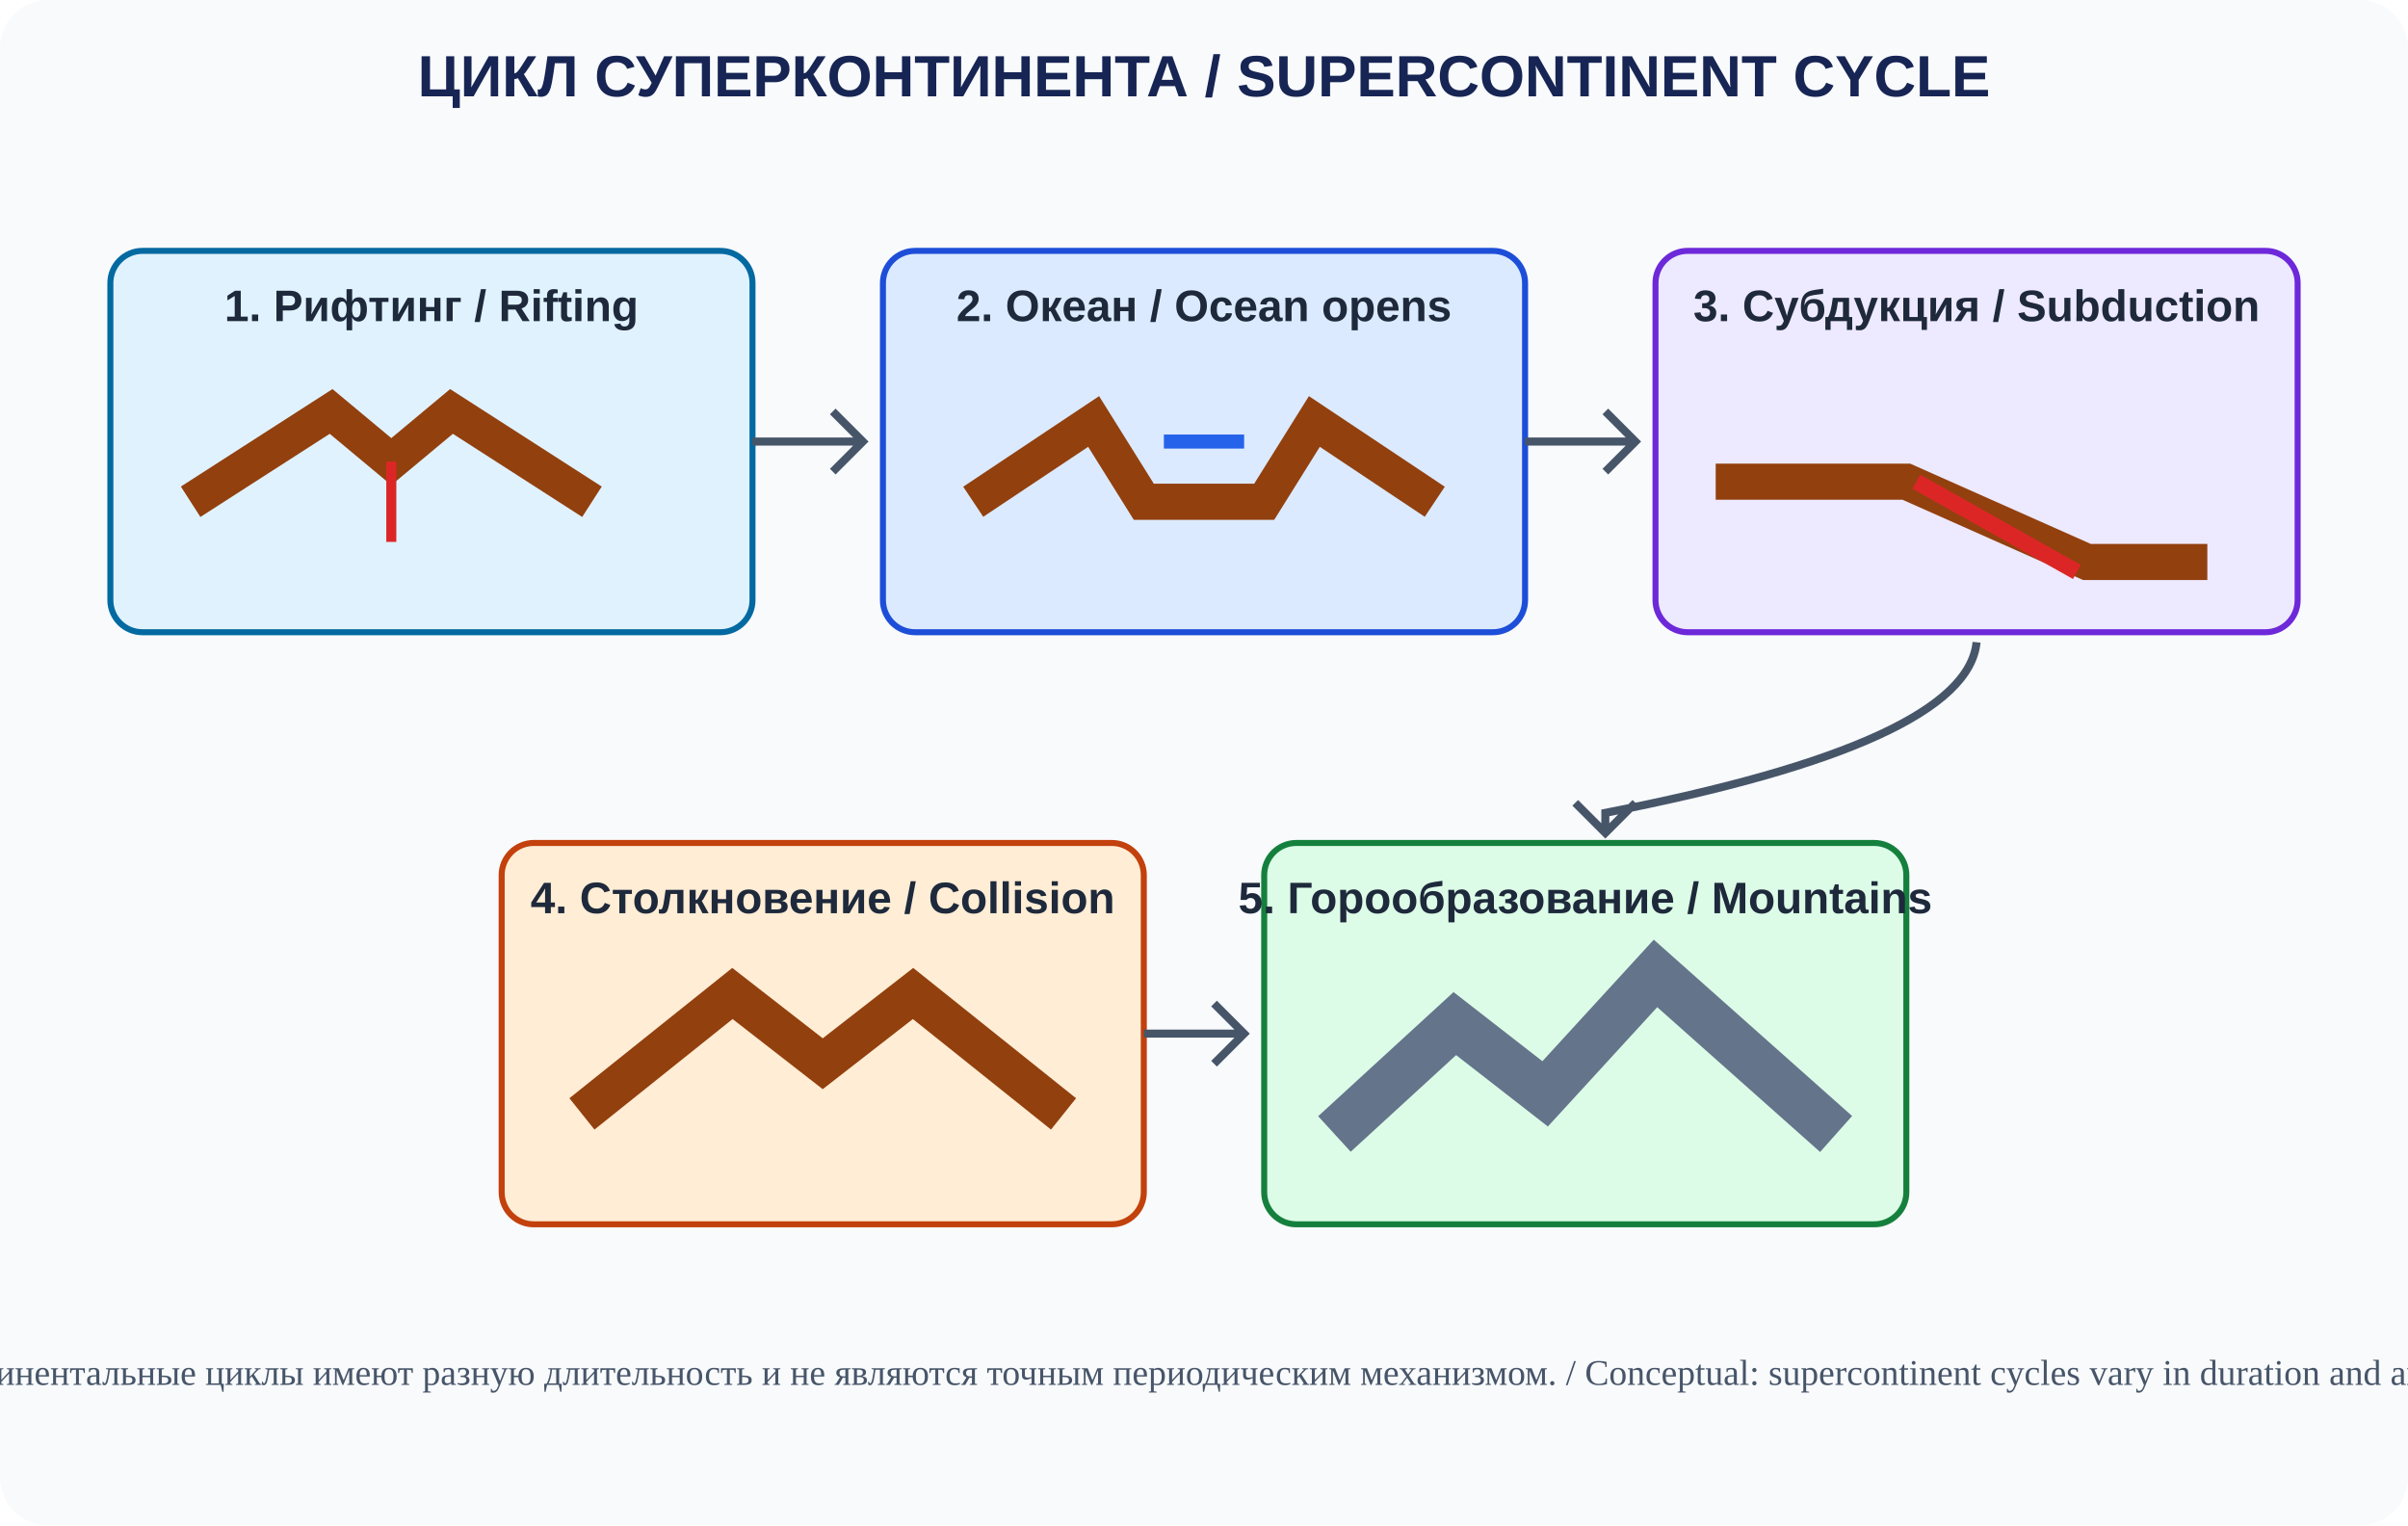
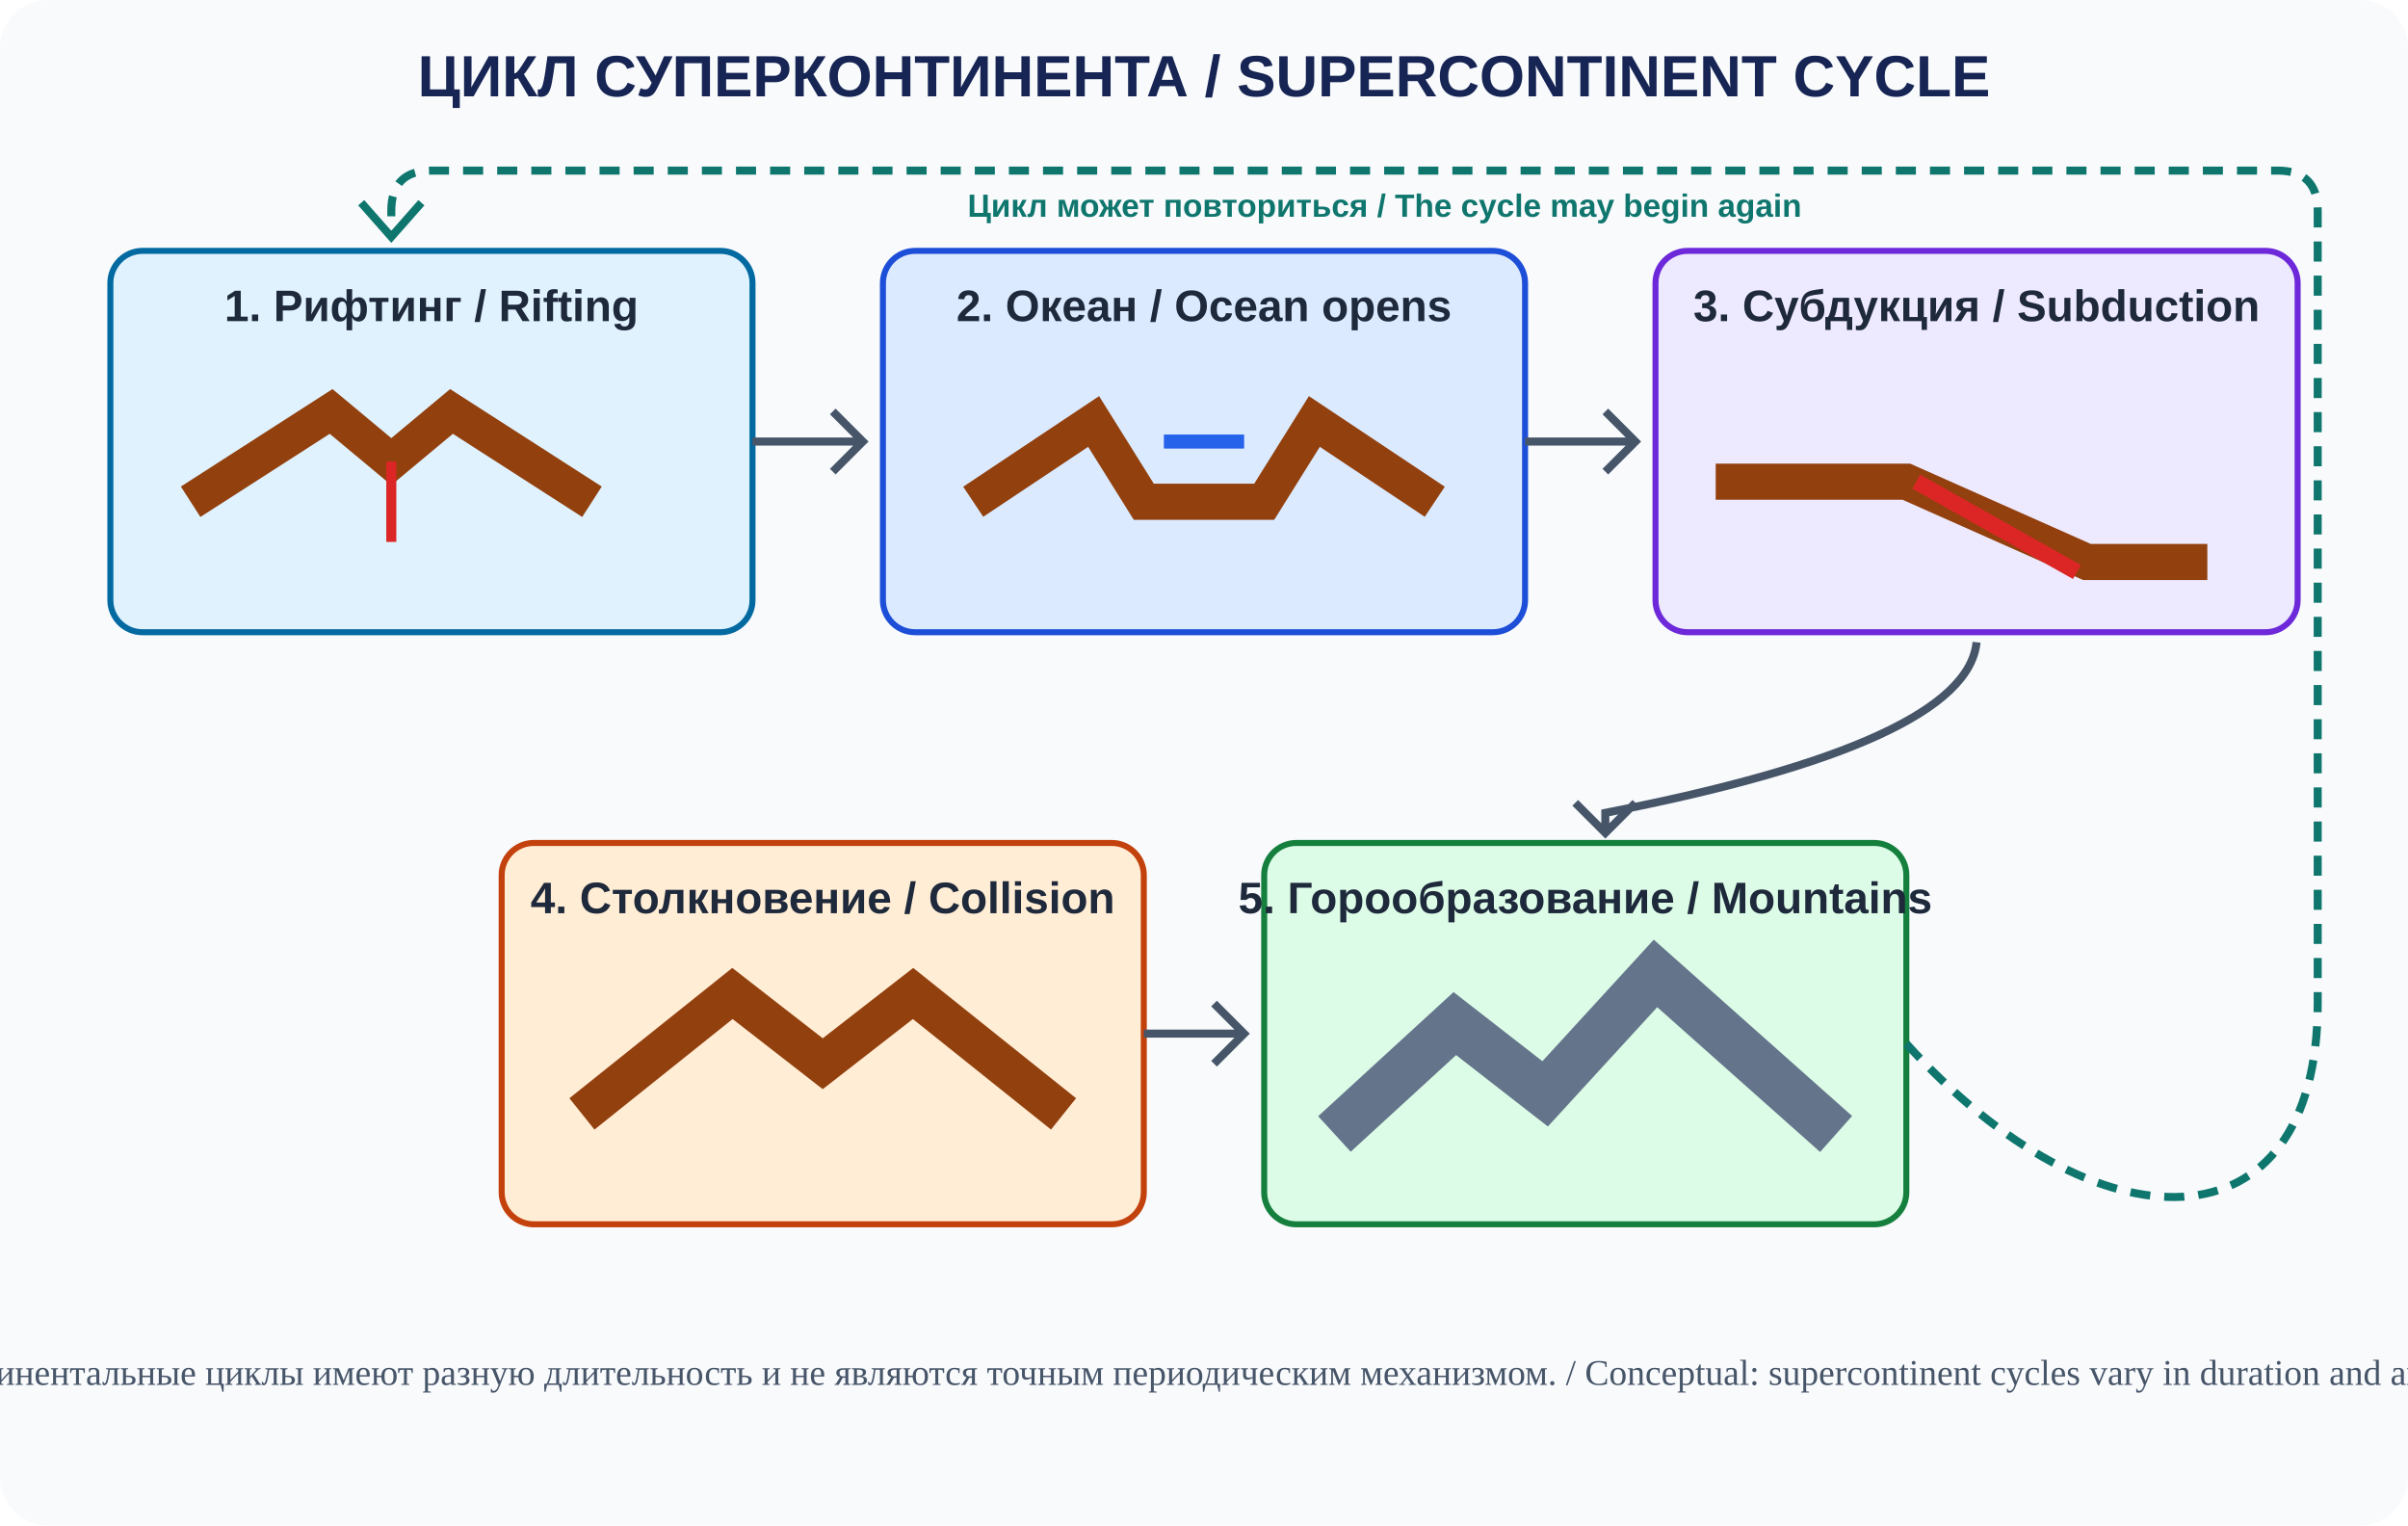
<svg xmlns="http://www.w3.org/2000/svg" viewBox="0 0 1200 760" role="img" aria-labelledby="title desc">
  <rect width="1200" height="760" rx="24" fill="#f8fafc" />
  <text x="600" y="48" text-anchor="middle" font-family="Arial,sans-serif" font-size="29" font-weight="700" fill="#172554">ЦИКЛ СУПЕРКОНТИНЕНТА / SUPERCONTINENT CYCLE</text>
  <g font-family="Arial,sans-serif" text-anchor="middle" fill="#1e293b">
    <g>
      <rect x="55" y="125" width="320" height="190" rx="16" fill="#e0f2fe" stroke="#0369a1" stroke-width="3" />
      <text x="215" y="160" font-size="22" font-weight="700">1. Рифтинг / Rifting</text>
      <path d="M95 250 L165 205 L195 230 L225 205 L295 250" fill="none" stroke="#92400e" stroke-width="18" />
      <path d="M195 230 L195 270" stroke="#dc2626" stroke-width="5" />
    </g>
    <g>
      <rect x="440" y="125" width="320" height="190" rx="16" fill="#dbeafe" stroke="#1d4ed8" stroke-width="3" />
      <text x="600" y="160" font-size="22" font-weight="700">2. Океан / Ocean opens</text>
      <path d="M485 250 L545 210 L570 250 L630 250 L655 210 L715 250" fill="none" stroke="#92400e" stroke-width="18" />
      <path d="M580 220 L620 220" stroke="#2563eb" stroke-width="7" />
    </g>
    <g>
      <rect x="825" y="125" width="320" height="190" rx="16" fill="#ede9fe" stroke="#6d28d9" stroke-width="3" />
      <text x="985" y="160" font-size="22" font-weight="700">3. Субдукция / Subduction</text>
      <path d="M855 240 L950 240 L1040 280 L1100 280" fill="none" stroke="#92400e" stroke-width="18" />
      <path d="M955 240 L1035 285" stroke="#dc2626" stroke-width="8" />
    </g>
    <g>
      <rect x="250" y="420" width="320" height="190" rx="16" fill="#ffedd5" stroke="#c2410c" stroke-width="3" />
      <text x="410" y="455" font-size="22" font-weight="700">4. Столкновение / Collision</text>
      <path d="M290 555 L365 495 L410 530 L455 495 L530 555" fill="none" stroke="#92400e" stroke-width="20" />
    </g>
    <g>
      <rect x="630" y="420" width="320" height="190" rx="16" fill="#dcfce7" stroke="#15803d" stroke-width="3" />
      <text x="790" y="455" font-size="22" font-weight="700">5. Горообразование / Mountains</text>
      <path d="M665 565 L725 510 L770 545 L825 485 L915 565" fill="none" stroke="#64748b" stroke-width="24" />
    </g>
  </g>
  <g stroke="#475569" stroke-width="4" fill="none">
    <path d="M375 220 L430 220 M415 205 L430 220 L415 235" />
    <path d="M760 220 L815 220 M800 205 L815 220 L800 235" />
    <path d="M985 320 Q980 370 800 405 L800 415 M785 400 L800 415 L815 400" />
    <path d="M570 515 L620 515 M605 500 L620 515 L605 530" />
  </g>
+   <path d="M950 520 C1045 625 1155 625 1155 500 L1155 105 Q1155 85 1135 85 L215 85 Q195 85 195 105 L195 116" fill="none" stroke="#0f766e" stroke-width="4" stroke-dasharray="10 7" />
+   <path d="M180 101 L195 118 L210 101" fill="none" stroke="#0f766e" stroke-width="4" />
+   <text x="690" y="108" text-anchor="middle" font-family="Arial,sans-serif" font-size="16" font-weight="700" fill="#0f766e">Цикл может повториться / The cycle may begin again</text>
  <text x="600" y="690" text-anchor="middle" font-size="18" fill="#475569">Схема концептуальная: суперконтинентальные циклы имеют разную длительность и не являются точным периодическим механизмом. / Conceptual: supercontinent cycles vary in duration and are not a precise periodic mechanism.</text>
</svg>
